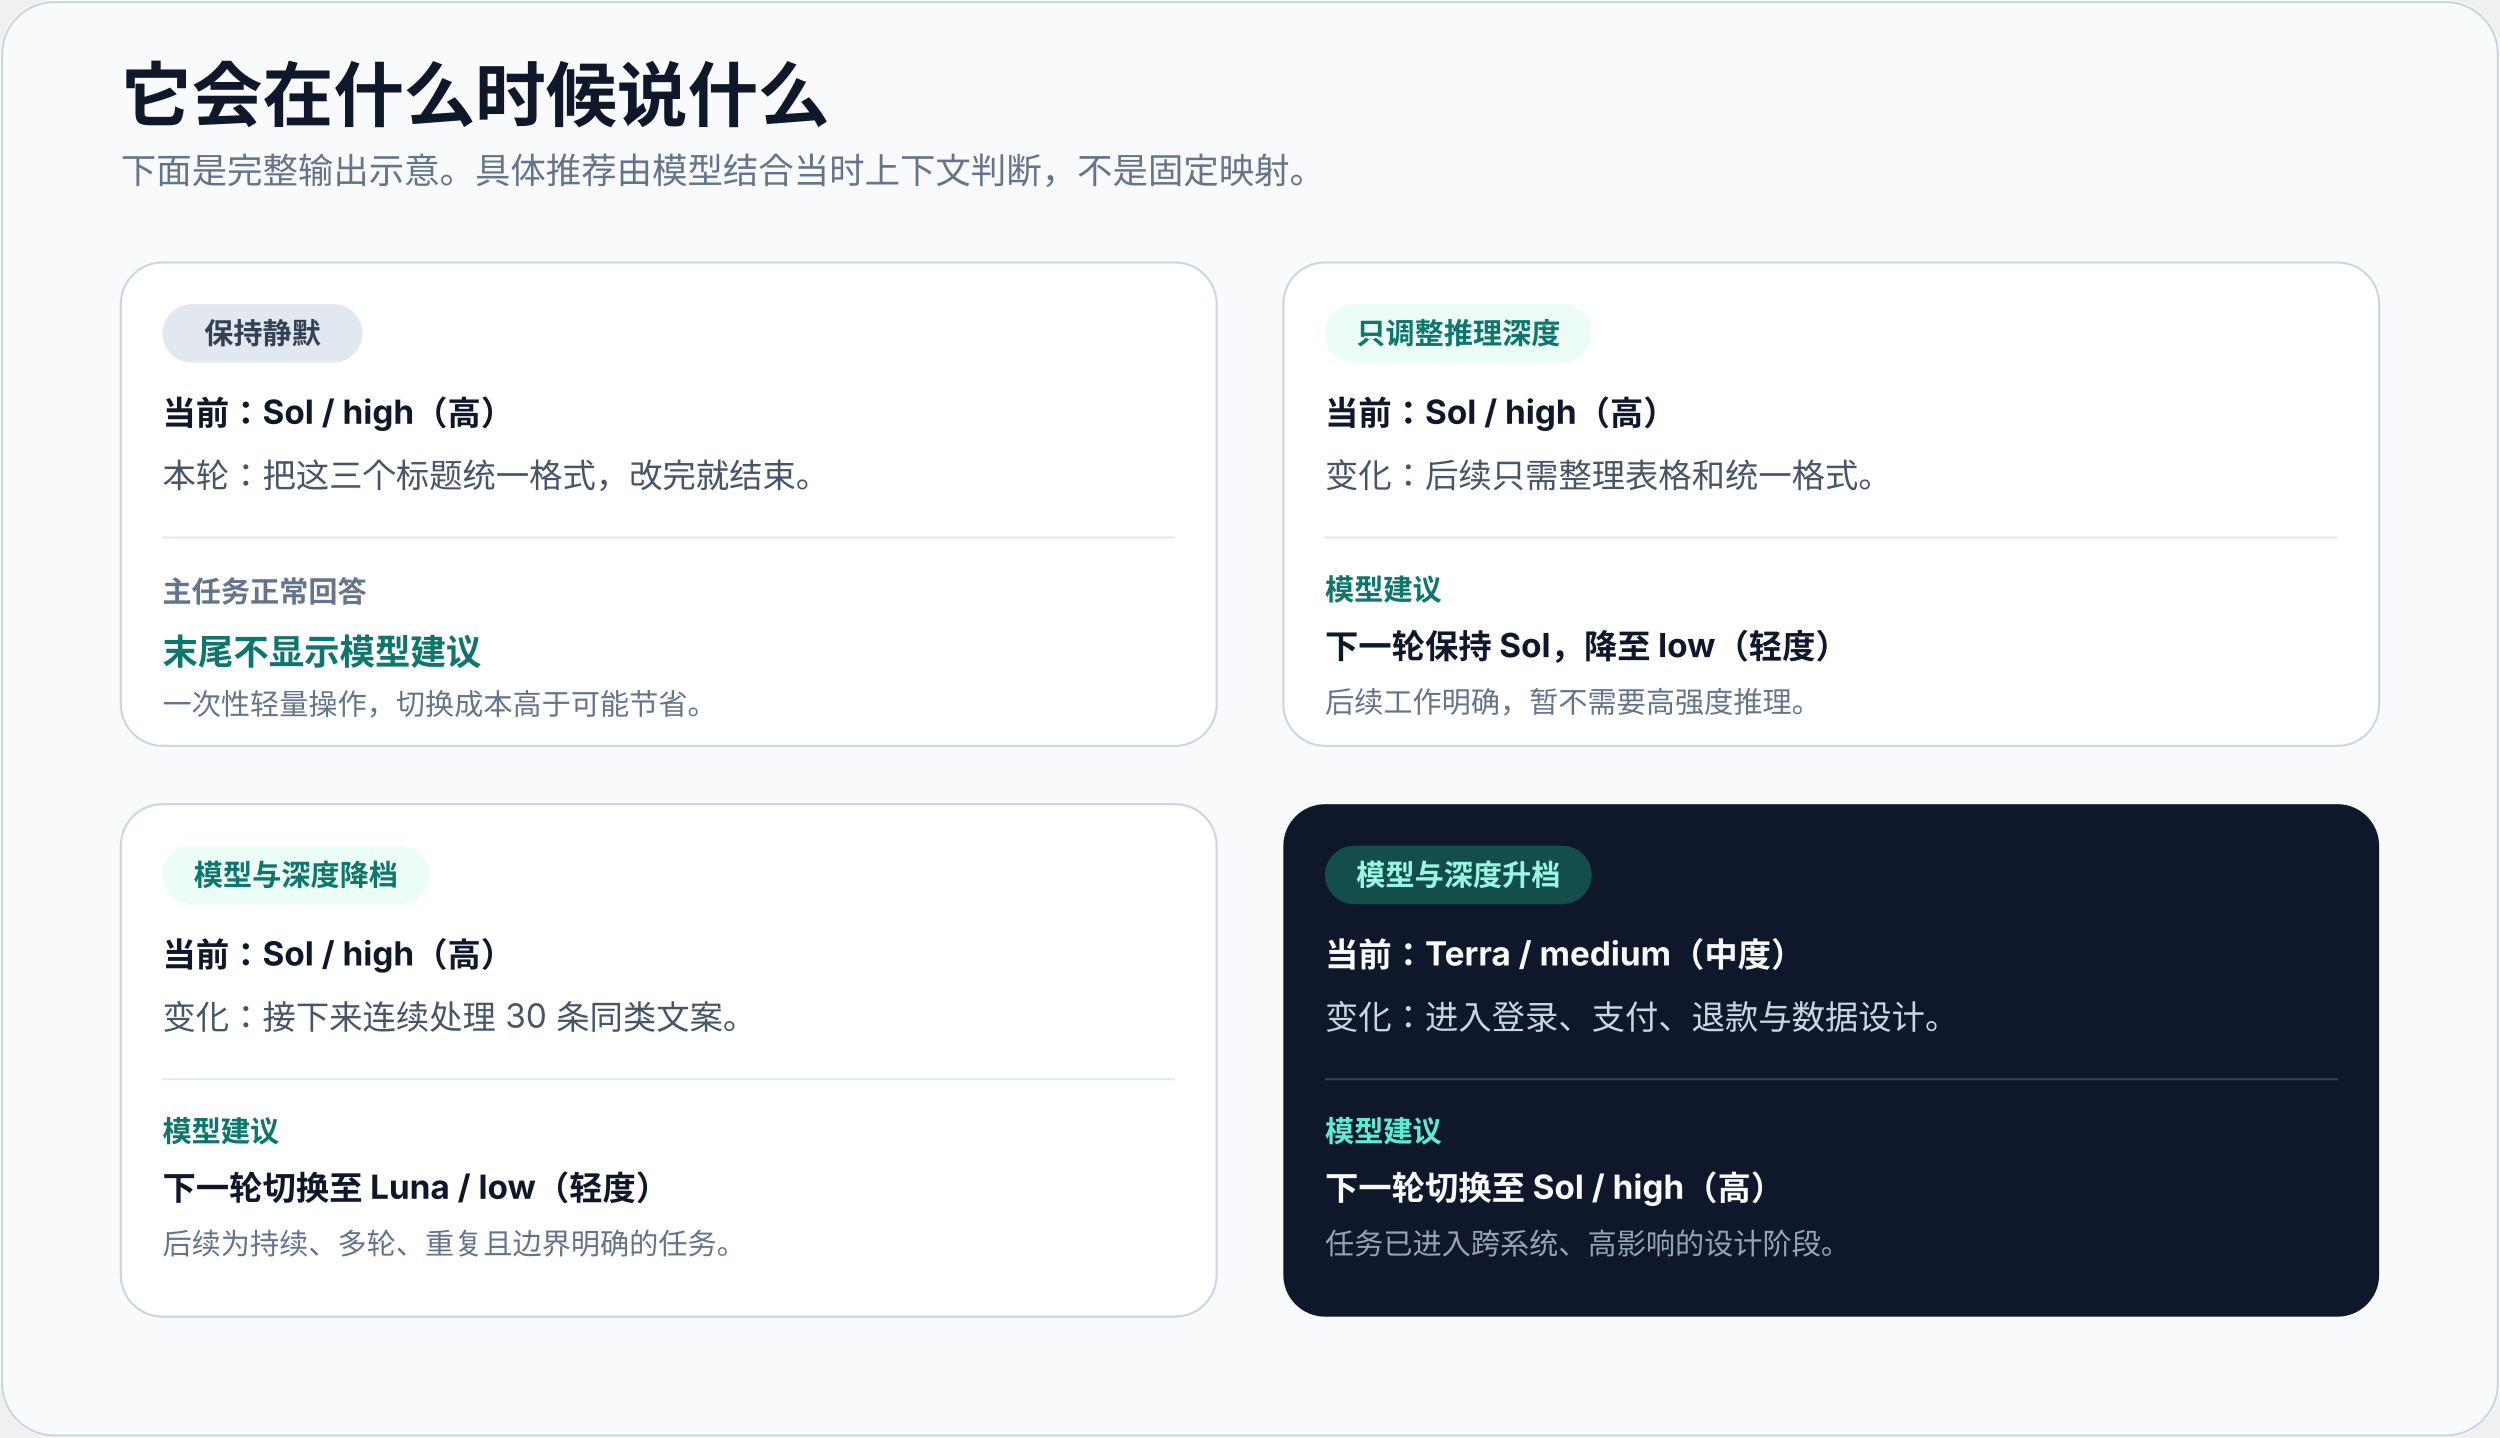
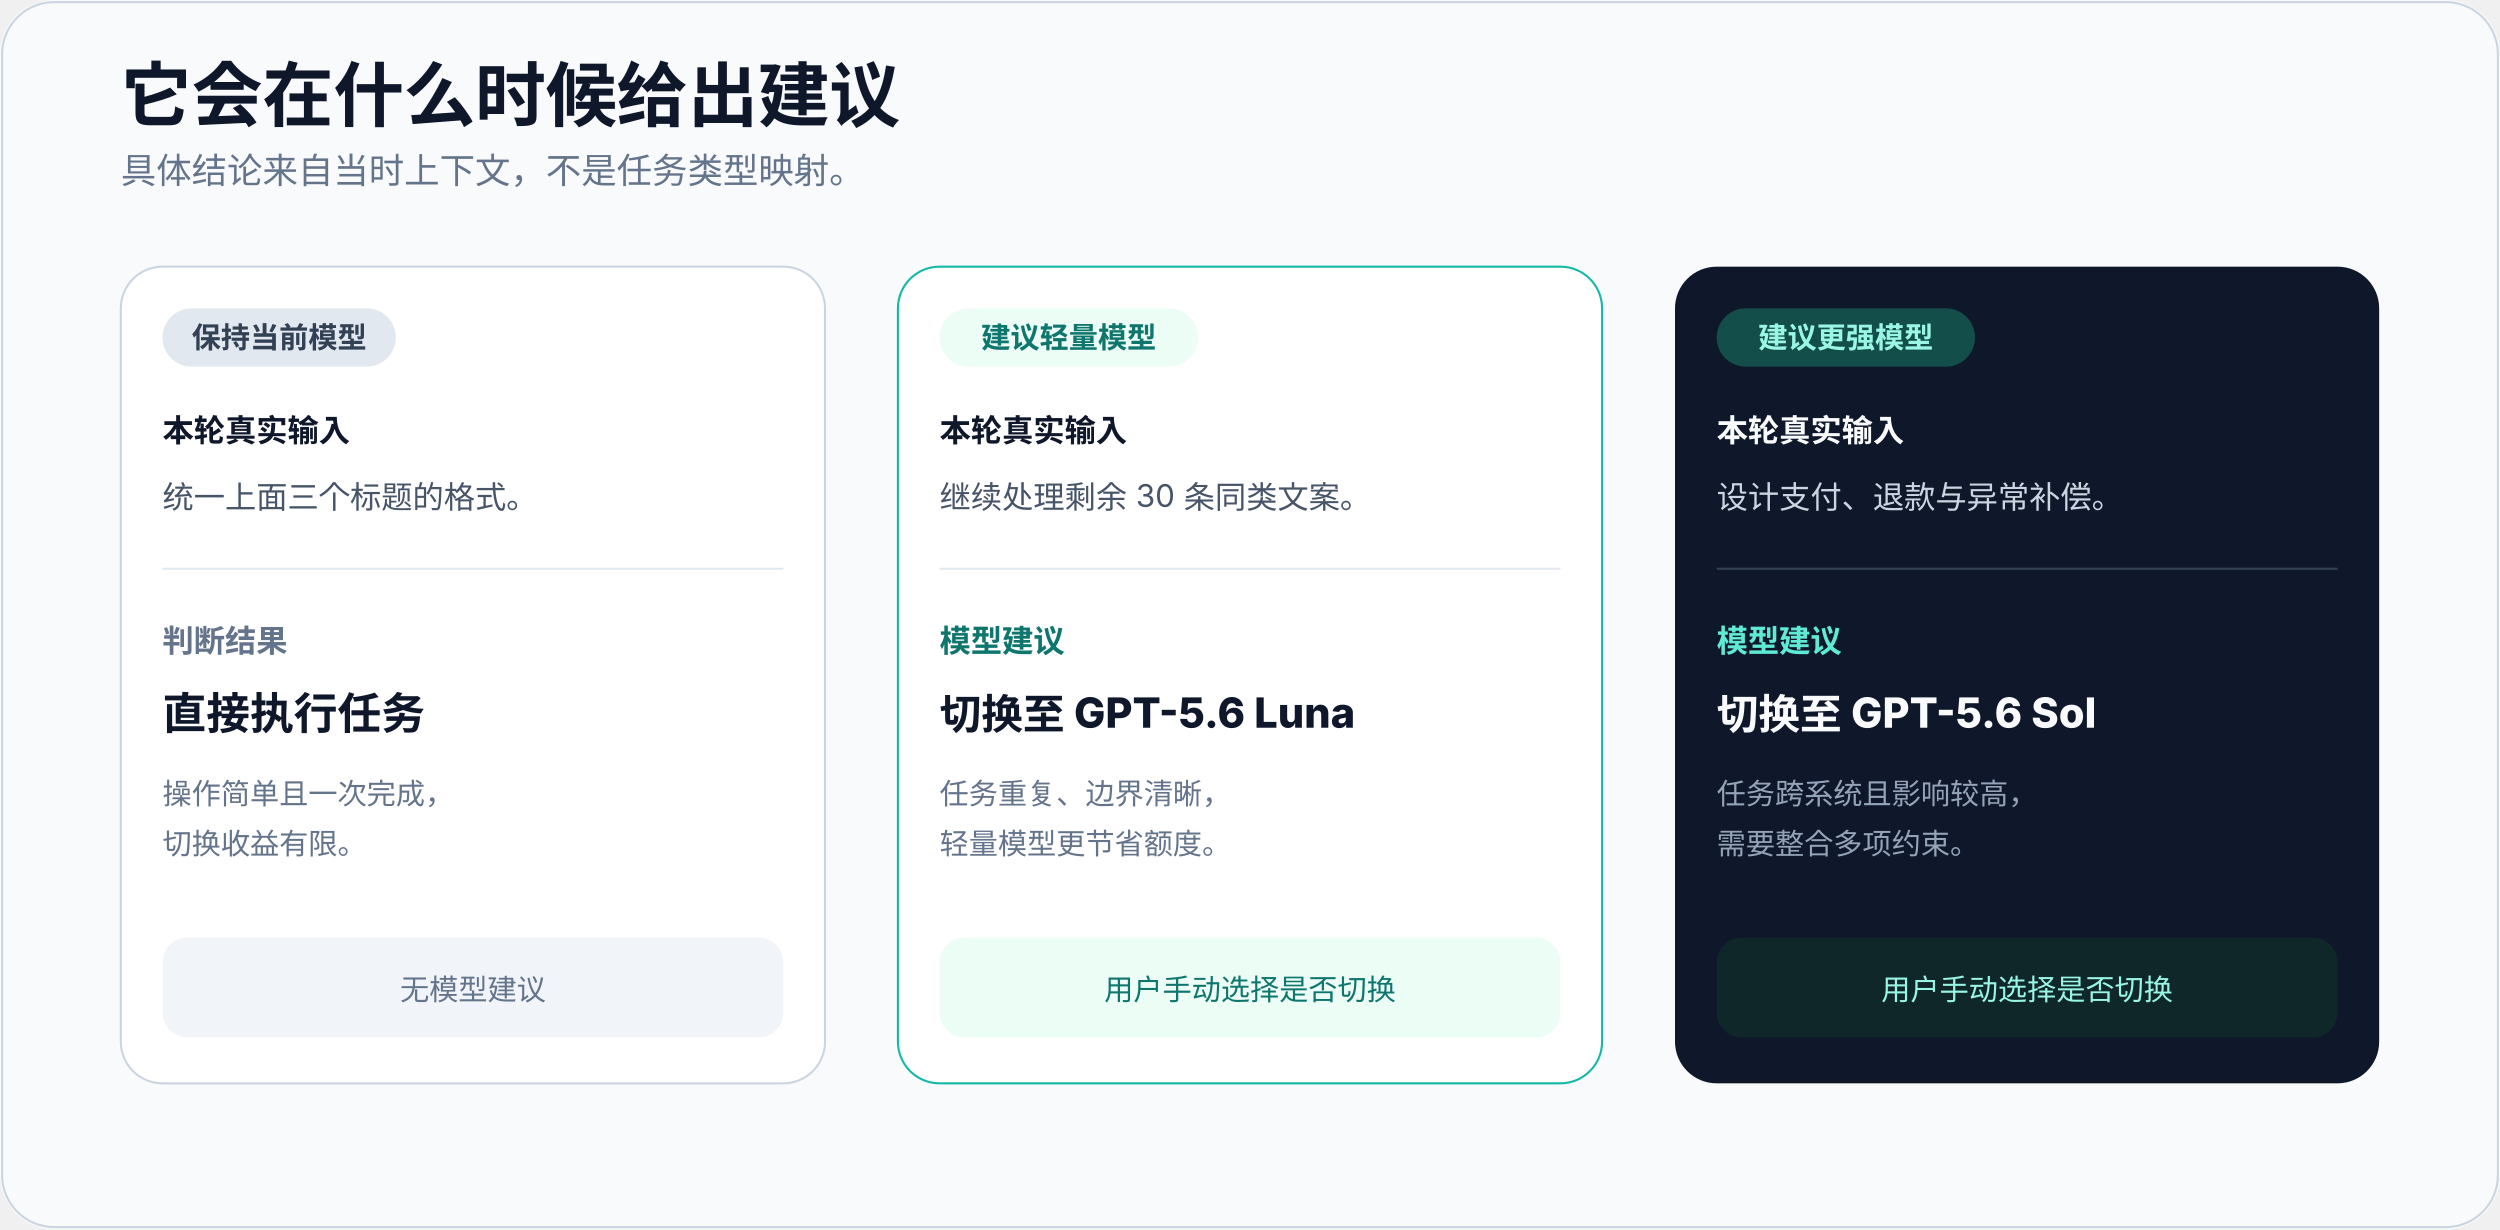
- <svg xmlns="http://www.w3.org/2000/svg" width="1200" height="690" viewBox="0 0 1200 690" role="img" aria-labelledby="title desc">
-   <rect width="1200" height="690" rx="26" fill="#F8FAFC" />
-   <rect x="1" y="1" width="1198" height="688" rx="25" fill="none" stroke="#CBD5E1" />
-   <g font-family="-apple-system, BlinkMacSystemFont, 'Segoe UI', 'PingFang SC', sans-serif">
-     <text x="58" y="58" font-size="34" font-weight="760" fill="#0F172A">它会在什么时候说什么</text>
-     <text x="58" y="88" font-size="17" fill="#64748B">下面是完整输出示意。具体推荐由模型结合当时上下文判断，不是固定映射。</text>
-     <g transform="translate(58 126)">
-       <rect width="526" height="232" rx="20" fill="#FFFFFF" stroke="#CBD5E1" />
-       <rect x="20" y="20" width="96" height="28" rx="14" fill="#E2E8F0" />
-       <text x="68" y="39" text-anchor="middle" font-size="14" font-weight="700" fill="#334155">保持静默</text>
-       <text x="20" y="78" font-size="16" font-weight="700" fill="#0F172A">当前：Sol / high（高）</text>
-       <text x="20" y="108" font-size="16" fill="#475569">本轮：把这三个标题统一格式，改完就结束。</text>
-       <line x1="20" y1="132" x2="506" y2="132" stroke="#E2E8F0" />
-       <text x="20" y="163" font-size="14" font-weight="700" fill="#64748B">主任务正常回答</text>
-       <text x="20" y="193" font-size="17" font-weight="700" fill="#0F766E">末尾不显示模型建议</text>
-       <text x="20" y="217" font-size="14" fill="#64748B">一次性轻量操作，切换成本高于可能节省。</text>
+ <svg xmlns="http://www.w3.org/2000/svg" width="1200" height="590" viewBox="0 0 1200 590" role="img" aria-labelledby="title desc">
+   <rect width="1200" height="590" rx="26" fill="#F8FAFC" />
+   <rect x="1" y="1" width="1198" height="588" rx="25" fill="none" stroke="#CBD5E1" />
+   <g font-family="-apple-system,BlinkMacSystemFont,'Segoe UI','PingFang SC',sans-serif">
+     <text x="58" y="58" font-size="34" font-weight="760" fill="#0F172A">它会在什么时候给出建议</text>
+     <text x="58" y="88" font-size="17" fill="#64748B">具体结论来自当时上下文，不是任务类型映射。</text>
+     <g transform="translate(58 128)">
+       <rect width="338" height="392" rx="20" fill="#FFFFFF" stroke="#CBD5E1" />
+       <rect x="20" y="20" width="112" height="28" rx="14" fill="#E2E8F0" />
+       <text x="76" y="39" text-anchor="middle" font-size="14" font-weight="700" fill="#334155">保持当前模型</text>
+       <text x="20" y="84" font-size="15" font-weight="700" fill="#0F172A">本轮真实输入</text>
+       <text x="20" y="116" font-size="15" fill="#475569">统一上面三个标题的格式。</text>
+       <line x1="20" y1="145" x2="318" y2="145" stroke="#E2E8F0" />
+       <text x="20" y="185" font-size="15" font-weight="700" fill="#64748B">判断结果</text>
+       <text x="20" y="222" font-size="21" font-weight="760" fill="#0F172A">直接执行任务</text>
+       <text x="20" y="258" font-size="14" fill="#64748B">操作简单且一次完成，</text>
+       <text x="20" y="282" font-size="14" fill="#64748B">切换收益有限。</text>
+       <rect x="20" y="322" width="298" height="48" rx="12" fill="#F1F5F9" />
+       <text x="169" y="352" text-anchor="middle" font-size="14" fill="#64748B">无模型建议</text>
    </g>
-     <g transform="translate(616 126)">
-       <rect width="526" height="232" rx="20" fill="#FFFFFF" stroke="#CBD5E1" />
-       <rect x="20" y="20" width="128" height="28" rx="14" fill="#ECFDF5" />
-       <text x="84" y="39" text-anchor="middle" font-size="14" font-weight="700" fill="#0F766E">只调整推理深度</text>
-       <text x="20" y="78" font-size="16" font-weight="700" fill="#0F172A">当前：Sol / high（高）</text>
-       <text x="20" y="108" font-size="16" fill="#475569">变化：后续只需整理表格和统一格式。</text>
-       <line x1="20" y1="132" x2="506" y2="132" stroke="#E2E8F0" />
-       <text x="20" y="162" font-size="14" font-weight="700" fill="#0F766E">模型建议</text>
-       <text x="20" y="190" font-size="16" font-weight="700" fill="#0F172A">下一轮保持 Sol，降至 low（轻度）</text>
-       <text x="20" y="216" font-size="14" fill="#64748B">后续工作明确，暂不需要高强度推理。</text>
+     <g transform="translate(431 128)">
+       <rect width="338" height="392" rx="20" fill="#FFFFFF" stroke="#14B8A6" />
+       <rect x="20" y="20" width="124" height="28" rx="14" fill="#ECFDF5" />
+       <text x="82" y="39" text-anchor="middle" font-size="14" font-weight="700" fill="#0F766E">建议轻量模型</text>
+       <text x="20" y="84" font-size="15" font-weight="700" fill="#0F172A">本轮真实输入</text>
+       <text x="20" y="116" font-size="15" fill="#475569">继续处理剩余 30 条同类文案。</text>
+       <line x1="20" y1="145" x2="318" y2="145" stroke="#E2E8F0" />
+       <text x="20" y="185" font-size="15" font-weight="700" fill="#0F766E">模型建议</text>
+       <text x="20" y="222" font-size="20" font-weight="760" fill="#0F172A">切换至 GPT-5.6 Luna</text>
+       <text x="20" y="258" font-size="14" fill="#64748B">任务重复、边界清晰，</text>
+       <text x="20" y="282" font-size="14" fill="#64748B">轻量模型更节省额度。</text>
+       <rect x="20" y="322" width="298" height="48" rx="12" fill="#ECFDF5" />
+       <text x="169" y="352" text-anchor="middle" font-size="14" fill="#0F766E">用户手动选择是否切换</text>
    </g>
-     <g transform="translate(58 386)">
-       <rect width="526" height="246" rx="20" fill="#FFFFFF" stroke="#CBD5E1" />
-       <rect x="20" y="20" width="128" height="28" rx="14" fill="#ECFDF5" />
-       <text x="84" y="39" text-anchor="middle" font-size="14" font-weight="700" fill="#0F766E">模型与深度降档</text>
-       <text x="20" y="78" font-size="16" font-weight="700" fill="#0F172A">当前：Sol / high（高）</text>
-       <text x="20" y="108" font-size="16" fill="#475569">变化：接下来连续处理 30 条同类文案。</text>
-       <line x1="20" y1="132" x2="506" y2="132" stroke="#E2E8F0" />
-       <text x="20" y="162" font-size="14" font-weight="700" fill="#0F766E">模型建议</text>
-       <text x="20" y="190" font-size="16" font-weight="700" fill="#0F172A">下一轮切换至 Luna / low（轻度）</text>
-       <text x="20" y="216" font-size="14" fill="#64748B">后续为持续、多轮、重复且边界明确的任务。</text>
-     </g>
-     <g transform="translate(616 386)">
-       <rect width="526" height="246" rx="20" fill="#0F172A" />
-       <rect x="20" y="20" width="128" height="28" rx="14" fill="#134E4A" />
-       <text x="84" y="39" text-anchor="middle" font-size="14" font-weight="700" fill="#99F6E4">模型与深度升档</text>
-       <text x="20" y="78" font-size="16" font-weight="700" fill="#F8FAFC">当前：Terra / medium（中度）</text>
-       <text x="20" y="108" font-size="16" fill="#CBD5E1">变化：进入登录、支付、退款与数据设计。</text>
-       <line x1="20" y1="132" x2="506" y2="132" stroke="#334155" />
-       <text x="20" y="162" font-size="14" font-weight="700" fill="#5EEAD4">模型建议</text>
-       <text x="20" y="190" font-size="16" font-weight="700" fill="#F8FAFC">下一轮切换至 Sol / high（高）</text>
-       <text x="20" y="216" font-size="14" fill="#94A3B8">任务已进入跨系统、高影响的设计阶段。</text>
+     <g transform="translate(804 128)">
+       <rect width="338" height="392" rx="20" fill="#0F172A" />
+       <rect x="20" y="20" width="124" height="28" rx="14" fill="#134E4A" />
+       <text x="82" y="39" text-anchor="middle" font-size="14" font-weight="700" fill="#99F6E4">建议更强模型</text>
+       <text x="20" y="84" font-size="15" font-weight="700" fill="#F8FAFC">本轮真实输入</text>
+       <text x="20" y="116" font-size="15" fill="#CBD5E1">设计支付、退款与异常补偿。</text>
+       <line x1="20" y1="145" x2="318" y2="145" stroke="#334155" />
+       <text x="20" y="185" font-size="15" font-weight="700" fill="#5EEAD4">模型建议</text>
+       <text x="20" y="222" font-size="20" font-weight="760" fill="#F8FAFC">切换至 GPT-5.6 Sol</text>
+       <text x="20" y="258" font-size="14" fill="#94A3B8">任务跨系统且影响较高，</text>
+       <text x="20" y="282" font-size="14" fill="#94A3B8">需要整合多项约束。</text>
+       <rect x="20" y="322" width="298" height="48" rx="12" fill="#10272A" />
+       <text x="169" y="352" text-anchor="middle" font-size="14" fill="#99F6E4">用户手动选择是否切换</text>
    </g>
  </g>
</svg>
